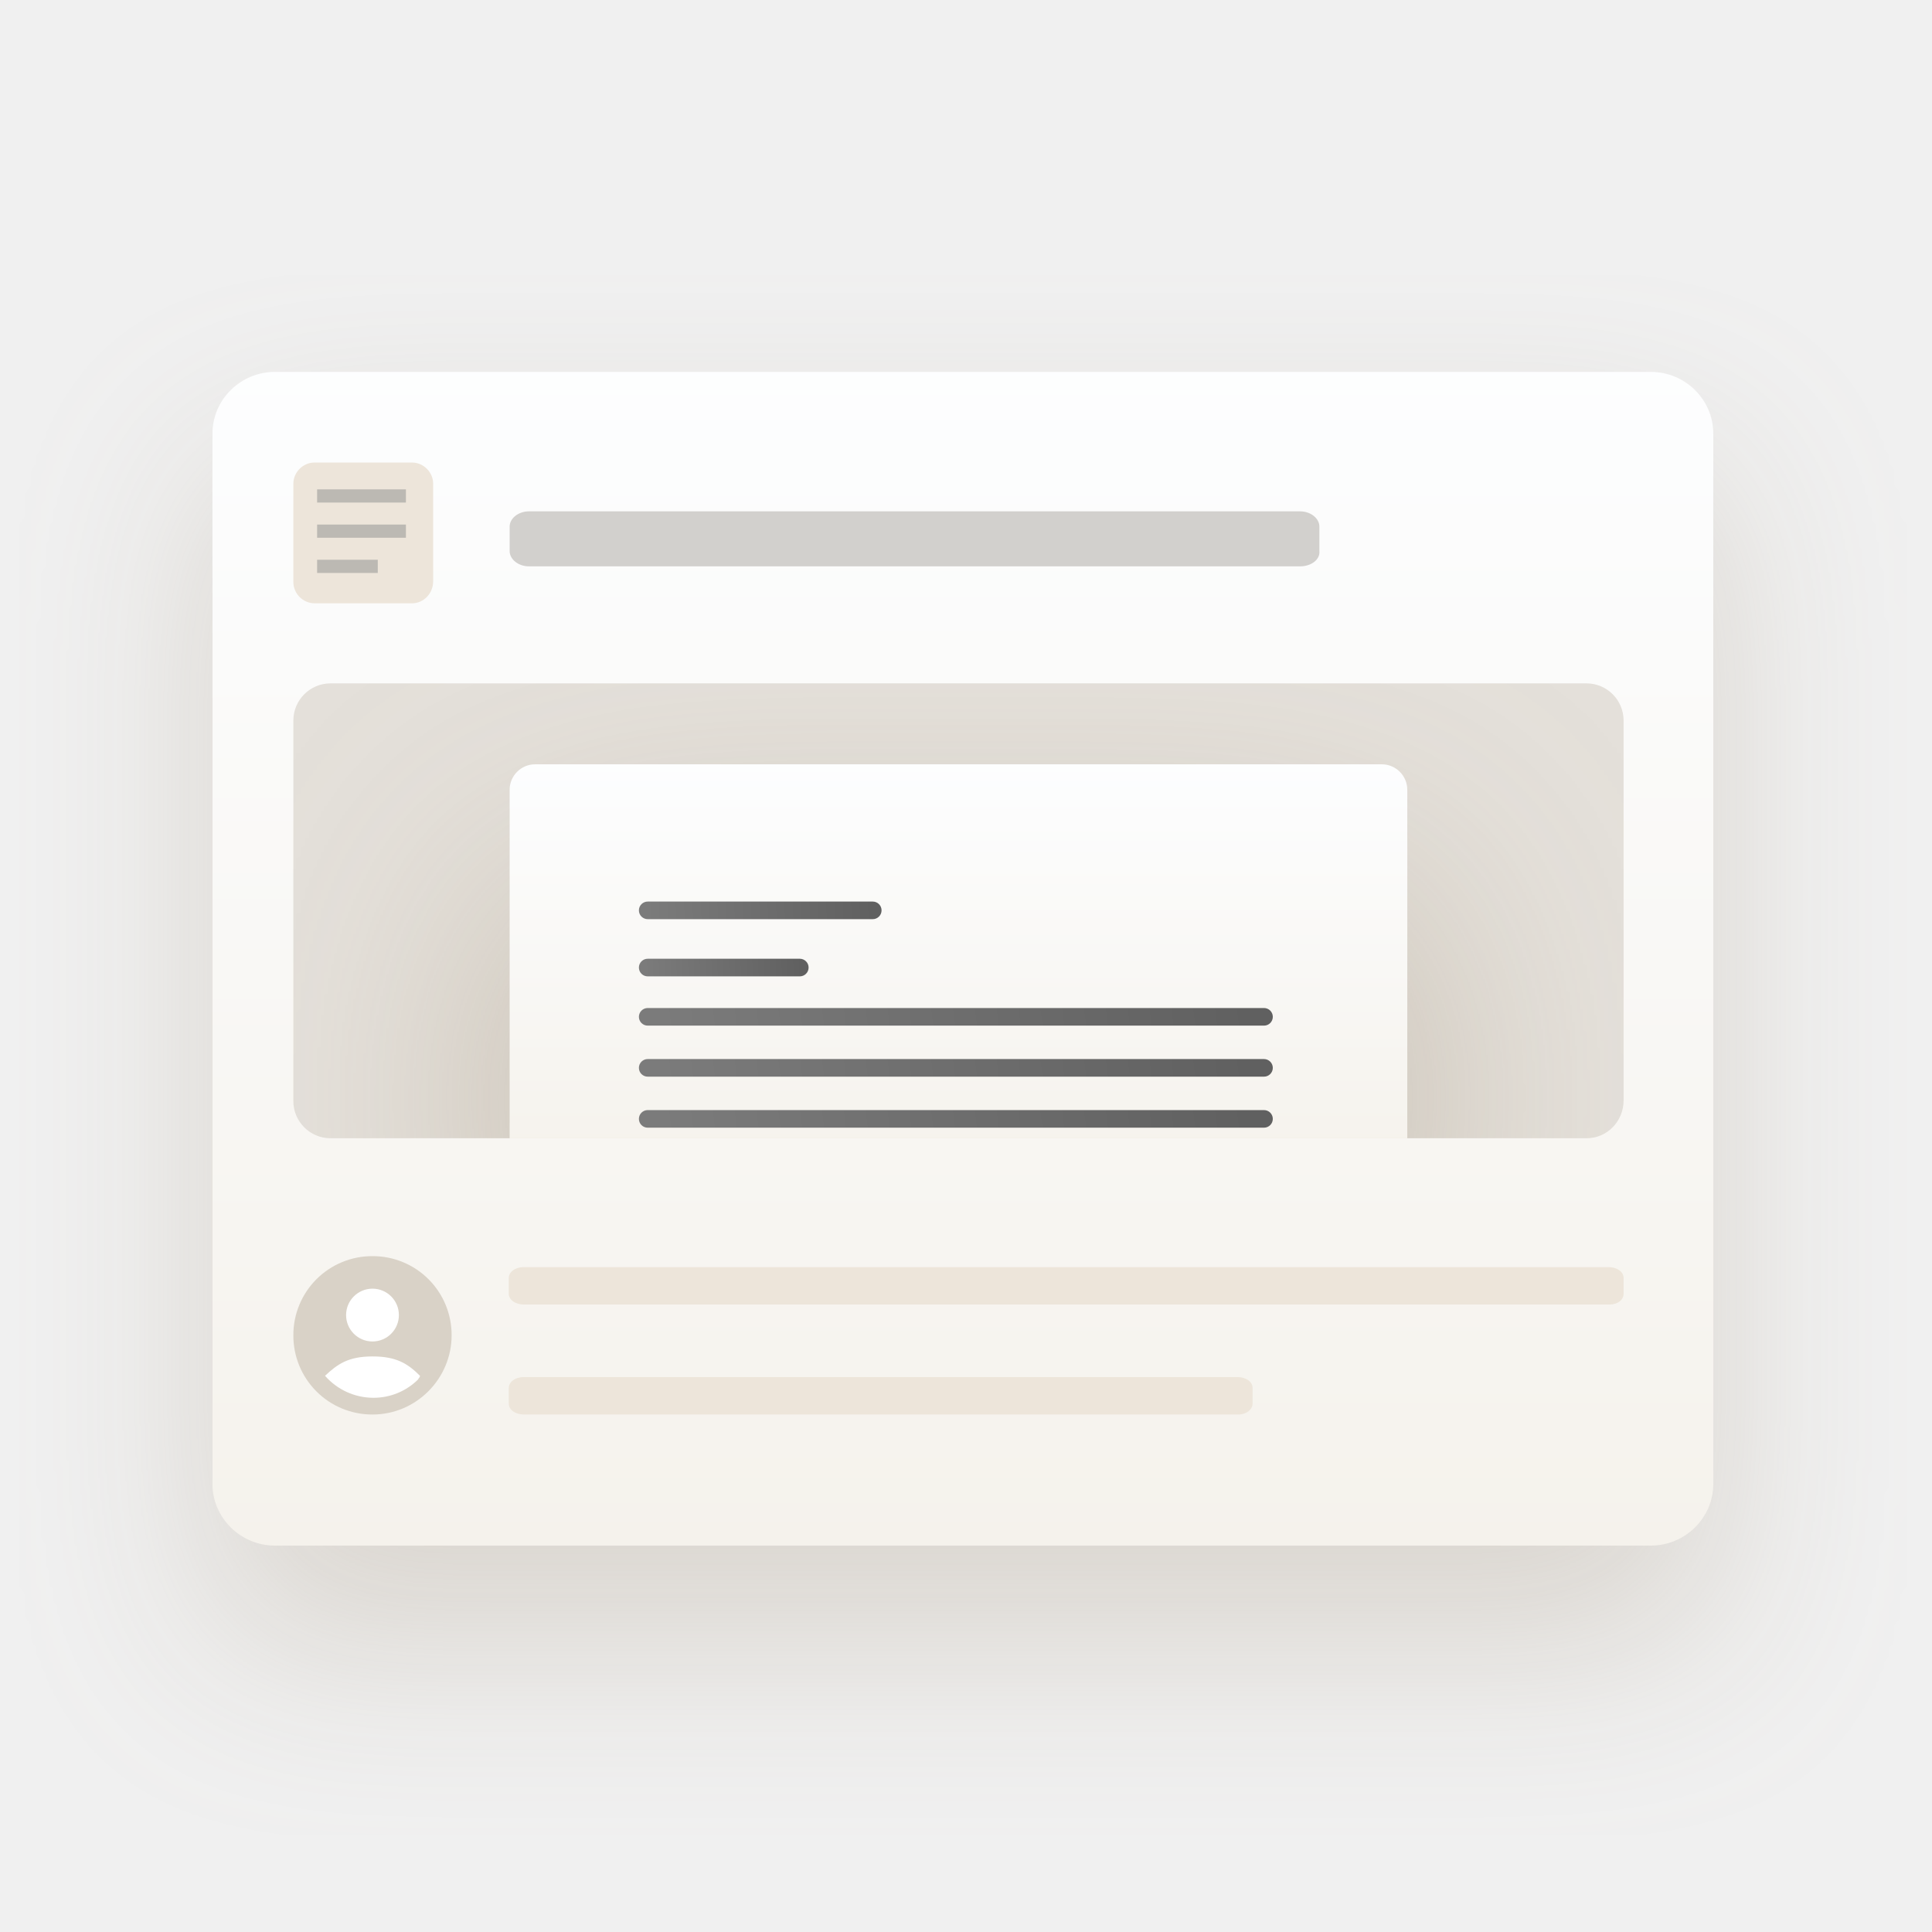
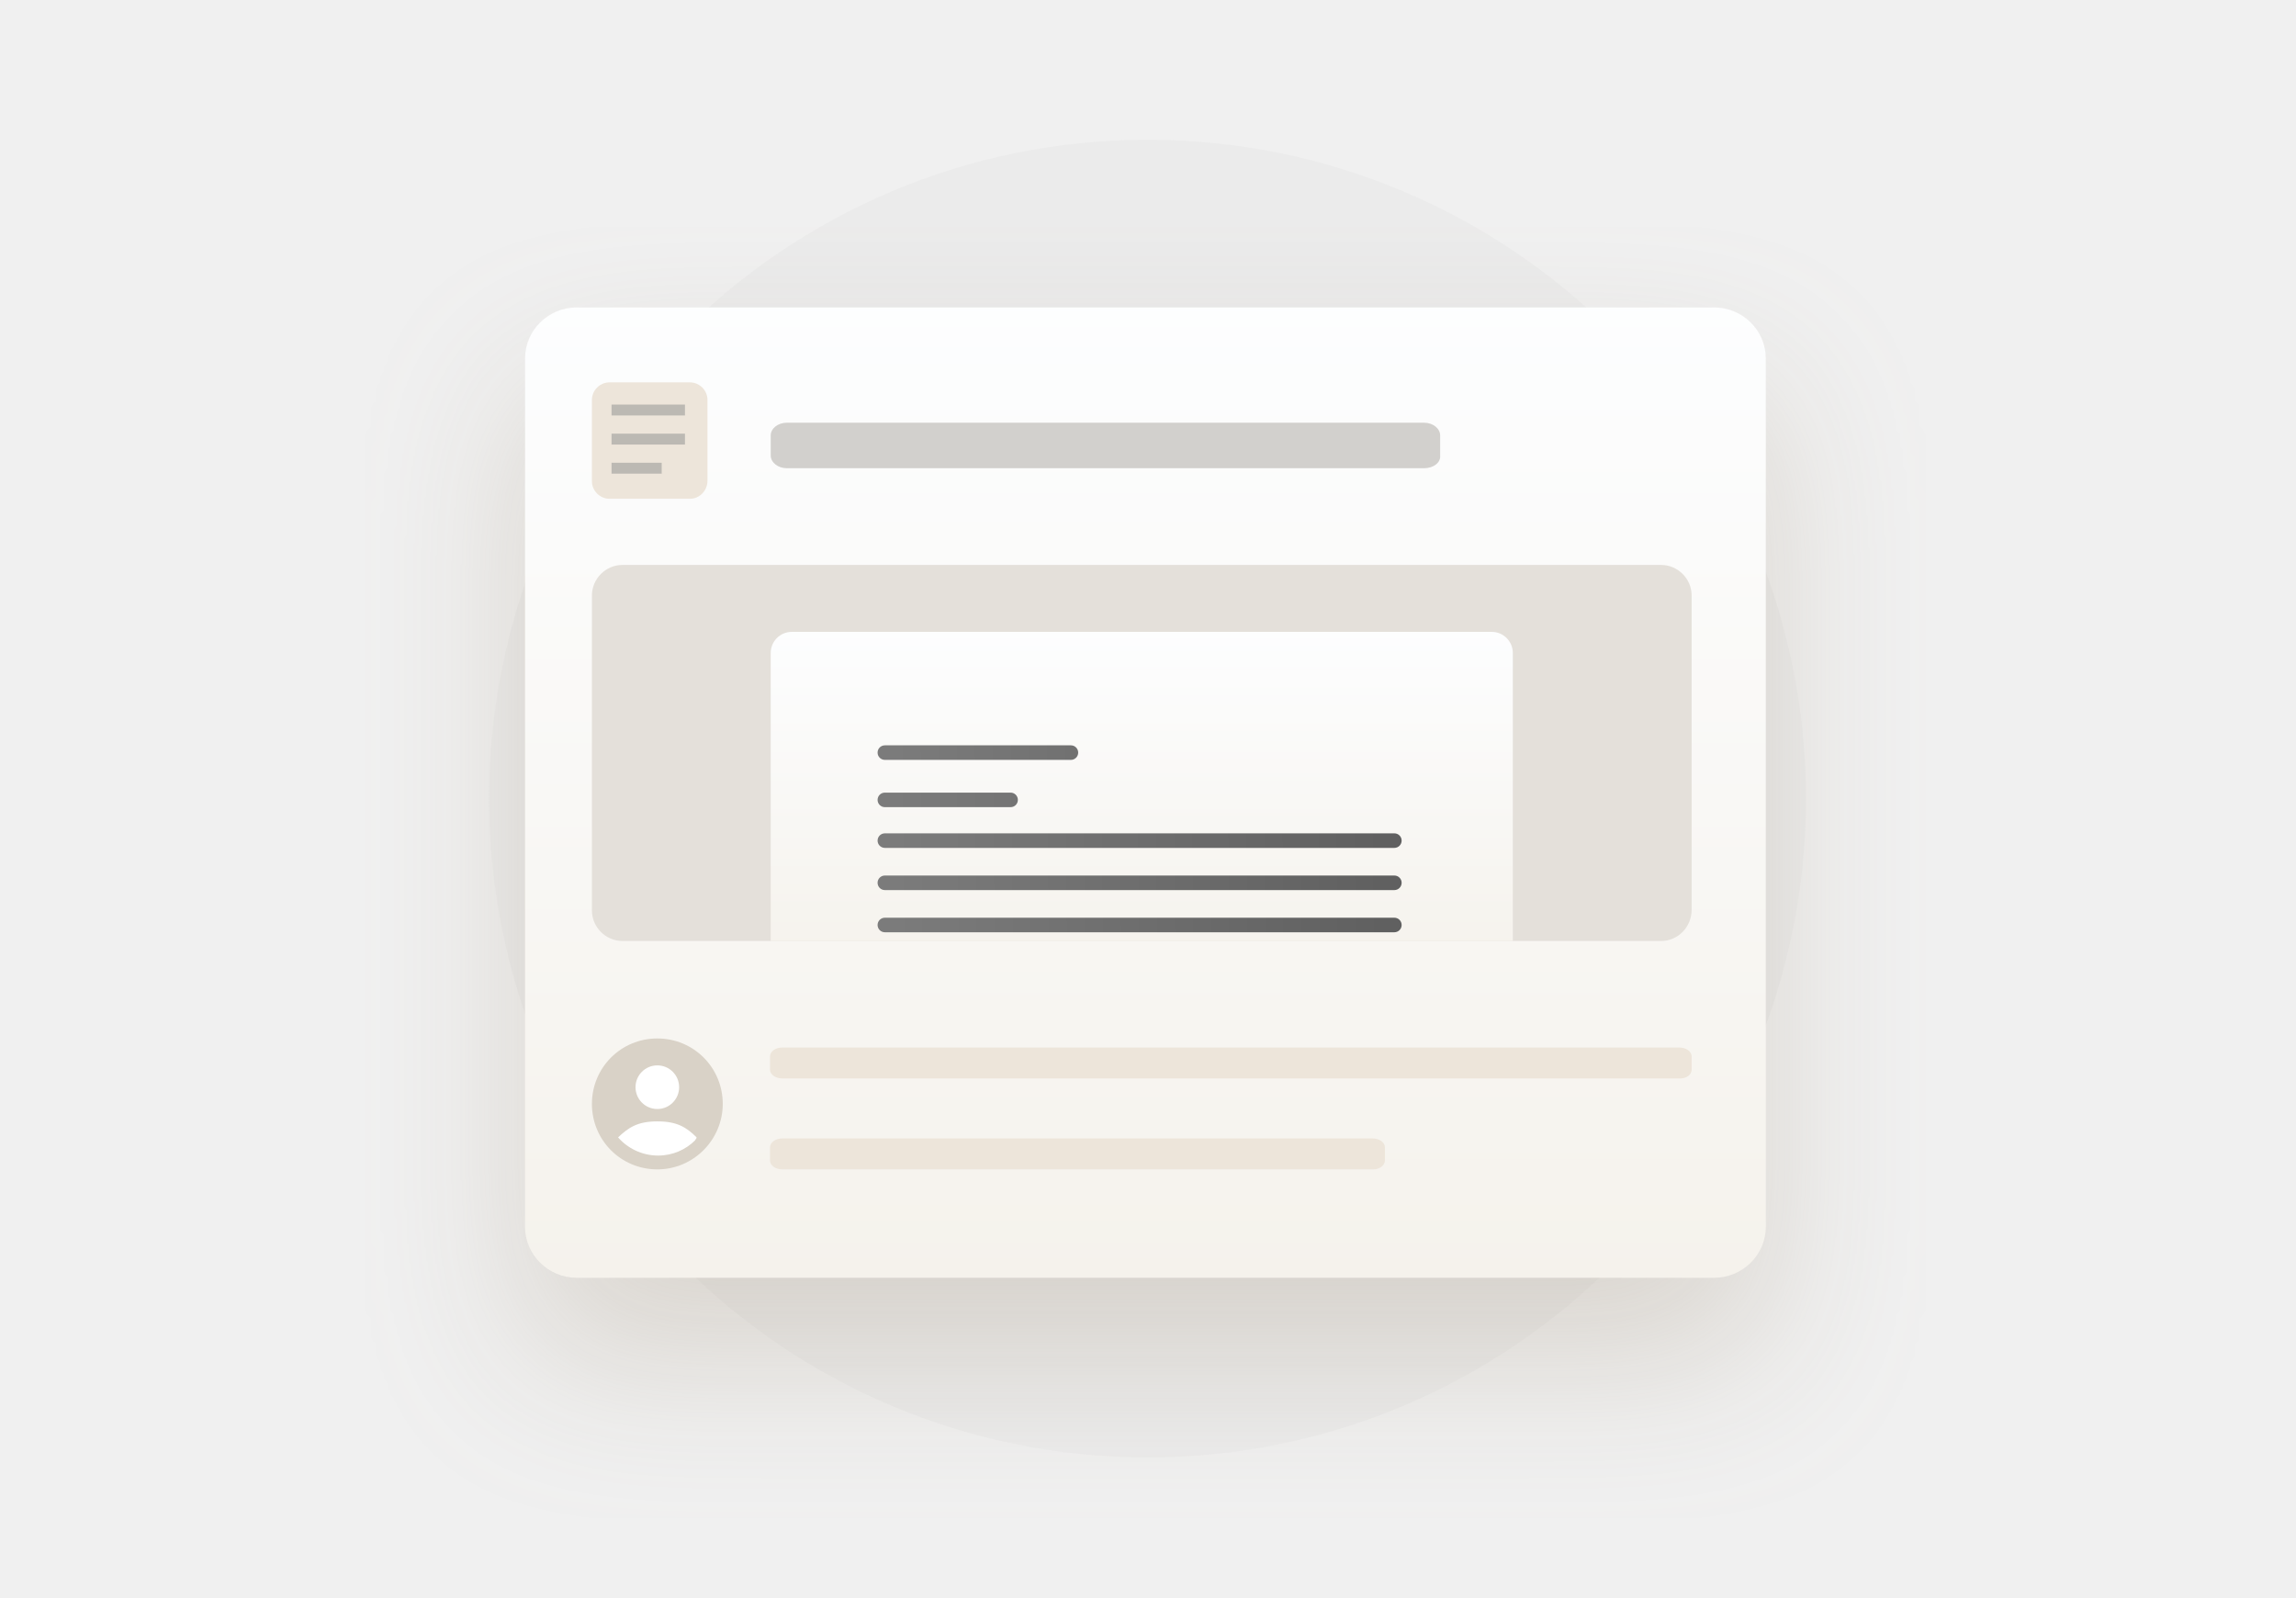
- <svg xmlns="http://www.w3.org/2000/svg" width="160" height="160" fill="none" viewBox="0 0 160 160">
-   <path fill="#F0F0F0" d="M79.953 146c36.424 0 65.952-29.549 65.952-66 0-36.45-29.528-66-65.953-66C43.529 14 14 43.55 14 80c0 36.451 29.528 66 65.953 66Z" />
-   <g filter="url(#a)">
-     <path fill="url(#b)" d="M136.716 128H22.766c-2.839 0-5.169-2.297-5.169-5.097V35.897c0-2.8 2.33-5.097 5.17-5.097h113.949c2.84 0 5.17 2.297 5.17 5.097v87.006c0 2.8-2.33 5.097-5.17 5.097Z" />
+ <svg xmlns="http://www.w3.org/2000/svg" width="230" height="160" viewBox="0 0 230 160" fill="none">
+   <path d="M114.953 146C151.377 146 180.905 116.451 180.905 80C180.905 43.549 151.377 14 114.953 14C78.528 14 49 43.549 49 80C49 116.451 78.528 146 114.953 146Z" fill="#EBEBEB" />
+   <g filter="url(#filter0_d_3269_5263)">
+     <path fill-rule="evenodd" clip-rule="evenodd" d="M57.767 128H171.716C174.556 128 176.886 125.703 176.886 122.903V35.897C176.886 33.097 174.556 30.8 171.716 30.8H57.767C54.927 30.8 52.597 33.097 52.597 35.897V122.903C52.597 125.703 54.927 128 57.767 128Z" fill="url(#paint0_linear_3269_5263)" />
  </g>
-   <path fill="#E4E0DA" d="M131.401 94.264H27.353a3.078 3.078 0 0 1-3.058-3.06v-31.55a3.078 3.078 0 0 1 3.058-3.06h104.048a3.078 3.078 0 0 1 3.058 3.06v31.477c0 1.749-1.384 3.133-3.058 3.133Z" />
-   <mask id="d" width="111" height="39" x="24" y="56" maskUnits="userSpaceOnUse" style="mask-type:alpha">
-     <path fill="#E4E0DA" d="M131.401 94.264H27.353a3.078 3.078 0 0 1-3.058-3.06v-31.55a3.078 3.078 0 0 1 3.058-3.06h104.048a3.078 3.078 0 0 1 3.058 3.06v31.477c0 1.749-1.384 3.133-3.058 3.133Z" />
-   </mask>
-   <g filter="url(#c)" mask="url(#d)">
-     <path fill="url(#e)" d="M116.546 96.45h-74.34V65.41c0-1.165.946-2.113 2.111-2.113h70.117c1.165 0 2.112.948 2.112 2.113v31.04Z" />
-   </g>
-   <path fill="url(#f)" fill-rule="evenodd" d="M52.911 75.392c0-.402.326-.728.728-.728h18.64a.728.728 0 0 1 0 1.457h-18.64a.728.728 0 0 1-.728-.729Z" clip-rule="evenodd" />
-   <path fill="url(#g)" fill-rule="evenodd" d="M52.911 80.129c0-.402.326-.729.728-.729h12.597a.728.728 0 0 1 0 1.458H53.639a.728.728 0 0 1-.728-.729Z" clip-rule="evenodd" />
-   <path fill="url(#h)" fill-rule="evenodd" d="M52.911 84.21a.73.73 0 0 1 .728-.73h51.041a.728.728 0 0 1 0 1.458H53.64a.728.728 0 0 1-.729-.729Z" clip-rule="evenodd" />
-   <path fill="url(#i)" fill-rule="evenodd" d="M52.911 88.435c0-.402.326-.728.728-.728h51.041a.728.728 0 0 1 0 1.457H53.64a.728.728 0 0 1-.729-.729Z" clip-rule="evenodd" />
-   <path fill="url(#j)" fill-rule="evenodd" d="M52.911 92.661c0-.402.326-.728.728-.728h51.041a.728.728 0 0 1 0 1.457H53.64a.728.728 0 0 1-.729-.729Z" clip-rule="evenodd" />
-   <path fill="#D2D0CD" d="M107.664 46.903H43.808c-.873 0-1.602-.577-1.602-1.269v-2.019c0-.692.729-1.268 1.602-1.268h63.856c.874 0 1.602.576 1.602 1.268v2.02c.072.691-.656 1.268-1.602 1.268Z" />
-   <path fill="#EDE5DA" d="M133.294 108.035H43.373c-.656 0-1.238-.367-1.238-.892v-1.314c0-.472.51-.892 1.238-.892h89.849c.655 0 1.237.367 1.237.892v1.314c0 .525-.509.892-1.165.892Zm-30.726 9.108H43.373c-.656 0-1.238-.367-1.238-.893v-1.313c0-.472.51-.893 1.238-.893h59.122c.656 0 1.238.368 1.238.893v1.313c0 .473-.51.893-1.165.893Zm-68.443-67.18h-8.082a1.772 1.772 0 0 1-1.748-1.748v-8.161c0-.947.801-1.749 1.748-1.749h8.082c.947 0 1.747.802 1.747 1.749v8.088c0 1.02-.8 1.821-1.747 1.821Z" />
-   <path fill="#D9D2C7" d="M30.848 117.144a6.528 6.528 0 0 1-6.553-6.558 6.528 6.528 0 0 1 6.553-6.558 6.528 6.528 0 0 1 6.553 6.558c0 3.57-2.912 6.558-6.553 6.558Z" />
-   <path fill="#fff" d="M34.78 113.937c-1.02-1.02-1.966-1.603-3.932-1.603-2.038 0-2.912.656-3.931 1.603a5.33 5.33 0 0 0 4.004 1.822 5.225 5.225 0 0 0 3.714-1.53c0-.073.145-.146.145-.292.073 0 0 0 0 0Zm-3.932-2.842a2.185 2.185 0 1 0 0-4.373 2.185 2.185 0 0 0 0 4.373Z" />
-   <path fill="#BCB9B3" fill-rule="evenodd" d="M33.616 41.62h-7.354v-1.093h7.354v1.093Zm0 2.915h-7.354v-1.093h7.354v1.093Zm-2.33 2.915h-5.024v-1.094h5.024v1.093Z" clip-rule="evenodd" />
+   <path d="M166.401 94.264H62.353C60.679 94.264 59.295 92.88 59.295 91.204V59.654C59.295 57.978 60.679 56.593 62.353 56.593H166.401C168.075 56.593 169.459 57.978 169.459 59.654V91.131C169.459 92.88 168.075 94.264 166.401 94.264Z" fill="#E4E0DA" />
+   <path d="M151.546 94.264H77.206V65.41C77.206 64.244 78.152 63.297 79.317 63.297H149.434C150.599 63.297 151.546 64.244 151.546 65.41V94.264Z" fill="url(#paint1_linear_3269_5263)" />
+   <path fill-rule="evenodd" clip-rule="evenodd" d="M87.911 75.392C87.911 74.99 88.237 74.664 88.639 74.664H107.279C107.681 74.664 108.007 74.99 108.007 75.392C108.007 75.795 107.681 76.121 107.279 76.121H88.639C88.237 76.121 87.911 75.795 87.911 75.392Z" fill="url(#paint2_linear_3269_5263)" />
+   <path fill-rule="evenodd" clip-rule="evenodd" d="M87.911 80.129C87.911 79.726 88.237 79.4 88.639 79.4H101.235C101.638 79.4 101.964 79.726 101.964 80.129C101.964 80.531 101.638 80.857 101.235 80.857H88.639C88.237 80.857 87.911 80.531 87.911 80.129Z" fill="url(#paint3_linear_3269_5263)" />
+   <path fill-rule="evenodd" clip-rule="evenodd" d="M87.911 84.209C87.911 83.806 88.237 83.48 88.639 83.48H139.68C140.082 83.48 140.408 83.806 140.408 84.209C140.408 84.611 140.082 84.938 139.68 84.938H88.639C88.237 84.938 87.911 84.611 87.911 84.209Z" fill="url(#paint4_linear_3269_5263)" />
+   <path fill-rule="evenodd" clip-rule="evenodd" d="M87.911 88.435C87.911 88.032 88.237 87.706 88.639 87.706H139.68C140.082 87.706 140.408 88.032 140.408 88.435C140.408 88.837 140.082 89.164 139.68 89.164H88.639C88.237 89.164 87.911 88.837 87.911 88.435Z" fill="url(#paint5_linear_3269_5263)" />
+   <path fill-rule="evenodd" clip-rule="evenodd" d="M87.911 92.661C87.911 92.259 88.237 91.932 88.639 91.932H139.68C140.082 91.932 140.408 92.259 140.408 92.661C140.408 93.063 140.082 93.39 139.68 93.39H88.639C88.237 93.39 87.911 93.063 87.911 92.661Z" fill="url(#paint6_linear_3269_5263)" />
+   <path d="M142.664 46.903H78.808C77.935 46.903 77.207 46.326 77.207 45.634V43.615C77.207 42.923 77.935 42.346 78.808 42.346H142.664C143.538 42.346 144.266 42.923 144.266 43.615V45.634C144.338 46.326 143.61 46.903 142.664 46.903Z" fill="#D2D0CD" />
+   <path d="M168.294 108.035H78.372C77.717 108.035 77.135 107.668 77.135 107.142V105.829C77.135 105.357 77.644 104.936 78.372 104.936H168.221C168.877 104.936 169.459 105.304 169.459 105.829V107.142C169.459 107.668 168.949 108.035 168.294 108.035Z" fill="#EDE5DA" />
+   <path d="M137.568 117.143H78.372C77.717 117.143 77.135 116.776 77.135 116.25V114.937C77.135 114.465 77.644 114.044 78.372 114.044H137.495C138.15 114.044 138.733 114.412 138.733 114.937V116.25C138.733 116.723 138.223 117.143 137.568 117.143Z" fill="#EDE5DA" />
+   <path d="M69.125 49.963H61.043C60.096 49.963 59.295 49.161 59.295 48.214V40.053C59.295 39.106 60.096 38.305 61.043 38.305H69.125C70.071 38.305 70.872 39.106 70.872 40.053V48.141C70.872 49.161 70.071 49.963 69.125 49.963Z" fill="#EDE5DA" />
+   <path d="M65.848 117.143C62.208 117.143 59.295 114.229 59.295 110.586C59.295 106.942 62.208 104.028 65.848 104.028C69.489 104.028 72.401 106.942 72.401 110.586C72.401 114.156 69.489 117.143 65.848 117.143Z" fill="#D9D2C7" />
+   <path d="M69.78 113.937C68.76 112.917 67.814 112.334 65.848 112.334C63.809 112.334 62.935 112.99 61.916 113.937C62.863 115.03 64.319 115.759 65.921 115.759C67.377 115.759 68.688 115.176 69.634 114.229C69.634 114.156 69.78 114.083 69.78 113.937C69.853 113.937 69.78 113.937 69.78 113.937Z" fill="white" />
+   <path d="M65.847 111.096C67.054 111.096 68.032 110.117 68.032 108.91C68.032 107.702 67.054 106.724 65.847 106.724C64.641 106.724 63.663 107.702 63.663 108.91C63.663 110.117 64.641 111.096 65.847 111.096Z" fill="white" />
+   <path fill-rule="evenodd" clip-rule="evenodd" d="M68.615 41.62H61.261V40.527H68.615V41.62Z" fill="#BCB9B3" />
+   <path fill-rule="evenodd" clip-rule="evenodd" d="M68.615 44.534H61.261V43.441H68.615V44.534Z" fill="#BCB9B3" />
+   <path fill-rule="evenodd" clip-rule="evenodd" d="M66.285 47.449H61.261V46.356H66.285V47.449Z" fill="#BCB9B3" />
  <defs>
-     <linearGradient id="b" x1="79.701" x2="79.701" y1="28.552" y2="129.048" gradientUnits="userSpaceOnUse">
+     <filter id="filter0_d_3269_5263" x="36.597" y="22.8" width="156.289" height="129.2" filterUnits="userSpaceOnUse" color-interpolation-filters="sRGB">
+       <feFlood flood-opacity="0" result="BackgroundImageFix" />
+       <feColorMatrix in="SourceAlpha" type="matrix" values="0 0 0 0 0 0 0 0 0 0 0 0 0 0 0 0 0 0 127 0" result="hardAlpha" />
+       <feOffset dy="8" />
+       <feGaussianBlur stdDeviation="8" />
+       <feColorMatrix type="matrix" values="0 0 0 0 0.576 0 0 0 0 0.502 0 0 0 0 0.396 0 0 0 0.24 0" />
+       <feBlend mode="normal" in2="BackgroundImageFix" result="effect1_dropShadow_3269_5263" />
+       <feBlend mode="normal" in="SourceGraphic" in2="effect1_dropShadow_3269_5263" result="shape" />
+     </filter>
+     <linearGradient id="paint0_linear_3269_5263" x1="114.701" y1="28.552" x2="114.701" y2="129.048" gradientUnits="userSpaceOnUse">
      <stop stop-color="#FDFEFF" />
-       <stop offset=".996" stop-color="#F5F2EC" />
+       <stop offset="0.996" stop-color="#F5F2EC" />
    </linearGradient>
-     <linearGradient id="e" x1="79.351" x2="79.351" y1="62.531" y2="96.808" gradientUnits="userSpaceOnUse">
+     <linearGradient id="paint1_linear_3269_5263" x1="114.352" y1="62.53" x2="114.352" y2="96.807" gradientUnits="userSpaceOnUse">
      <stop stop-color="#FDFEFF" />
-       <stop offset=".996" stop-color="#F5F2EC" />
+       <stop offset="0.996" stop-color="#F5F2EC" />
    </linearGradient>
-     <linearGradient id="f" x1="72.21" x2="53.567" y1="74.664" y2="75.559" gradientUnits="userSpaceOnUse">
+     <linearGradient id="paint2_linear_3269_5263" x1="138.326" y1="74.664" x2="89.516" y2="75.14" gradientUnits="userSpaceOnUse">
      <stop stop-color="#606060" />
      <stop offset="1" stop-color="#7B7B7B" />
    </linearGradient>
-     <linearGradient id="g" x1="66.406" x2="53.354" y1="79.4" y2="79.839" gradientUnits="userSpaceOnUse">
+     <linearGradient id="paint3_linear_3269_5263" x1="138.326" y1="74.664" x2="89.516" y2="75.14" gradientUnits="userSpaceOnUse">
      <stop stop-color="#606060" />
      <stop offset="1" stop-color="#7B7B7B" />
    </linearGradient>
-     <linearGradient id="h" x1="103.326" x2="55.267" y1="83.481" y2="89.508" gradientUnits="userSpaceOnUse">
+     <linearGradient id="paint4_linear_3269_5263" x1="138.326" y1="74.664" x2="89.516" y2="75.14" gradientUnits="userSpaceOnUse">
      <stop stop-color="#606060" />
      <stop offset="1" stop-color="#7B7B7B" />
    </linearGradient>
-     <linearGradient id="i" x1="103.326" x2="55.267" y1="87.707" y2="93.734" gradientUnits="userSpaceOnUse">
+     <linearGradient id="paint5_linear_3269_5263" x1="138.326" y1="74.664" x2="89.516" y2="75.14" gradientUnits="userSpaceOnUse">
      <stop stop-color="#606060" />
      <stop offset="1" stop-color="#7B7B7B" />
    </linearGradient>
-     <linearGradient id="j" x1="103.326" x2="55.267" y1="91.933" y2="97.96" gradientUnits="userSpaceOnUse">
+     <linearGradient id="paint6_linear_3269_5263" x1="138.326" y1="74.664" x2="89.516" y2="75.14" gradientUnits="userSpaceOnUse">
      <stop stop-color="#606060" />
      <stop offset="1" stop-color="#7B7B7B" />
    </linearGradient>
-     <filter id="a" width="156.289" height="129.2" x="1.597" y="22.8" color-interpolation-filters="sRGB" filterUnits="userSpaceOnUse">
-       <feFlood flood-opacity="0" result="BackgroundImageFix" />
-       <feColorMatrix in="SourceAlpha" result="hardAlpha" values="0 0 0 0 0 0 0 0 0 0 0 0 0 0 0 0 0 0 127 0" />
-       <feOffset dy="8" />
-       <feGaussianBlur stdDeviation="8" />
-       <feColorMatrix values="0 0 0 0 0.576 0 0 0 0 0.502 0 0 0 0 0.396 0 0 0 0.24 0" />
-       <feBlend in2="BackgroundImageFix" result="effect1_dropShadow_3269_5263" />
-       <feBlend in="SourceGraphic" in2="effect1_dropShadow_3269_5263" result="shape" />
-     </filter>
-     <filter id="c" width="118.34" height="77.153" x="20.206" y="52.297" color-interpolation-filters="sRGB" filterUnits="userSpaceOnUse">
-       <feFlood flood-opacity="0" result="BackgroundImageFix" />
-       <feColorMatrix in="SourceAlpha" result="hardAlpha" values="0 0 0 0 0 0 0 0 0 0 0 0 0 0 0 0 0 0 127 0" />
-       <feOffset dy="11" />
-       <feGaussianBlur stdDeviation="11" />
-       <feColorMatrix values="0 0 0 0 0.576 0 0 0 0 0.502 0 0 0 0 0.396 0 0 0 0.37 0" />
-       <feBlend in2="BackgroundImageFix" result="effect1_dropShadow_3269_5263" />
-       <feBlend in="SourceGraphic" in2="effect1_dropShadow_3269_5263" result="shape" />
-     </filter>
  </defs>
</svg>
